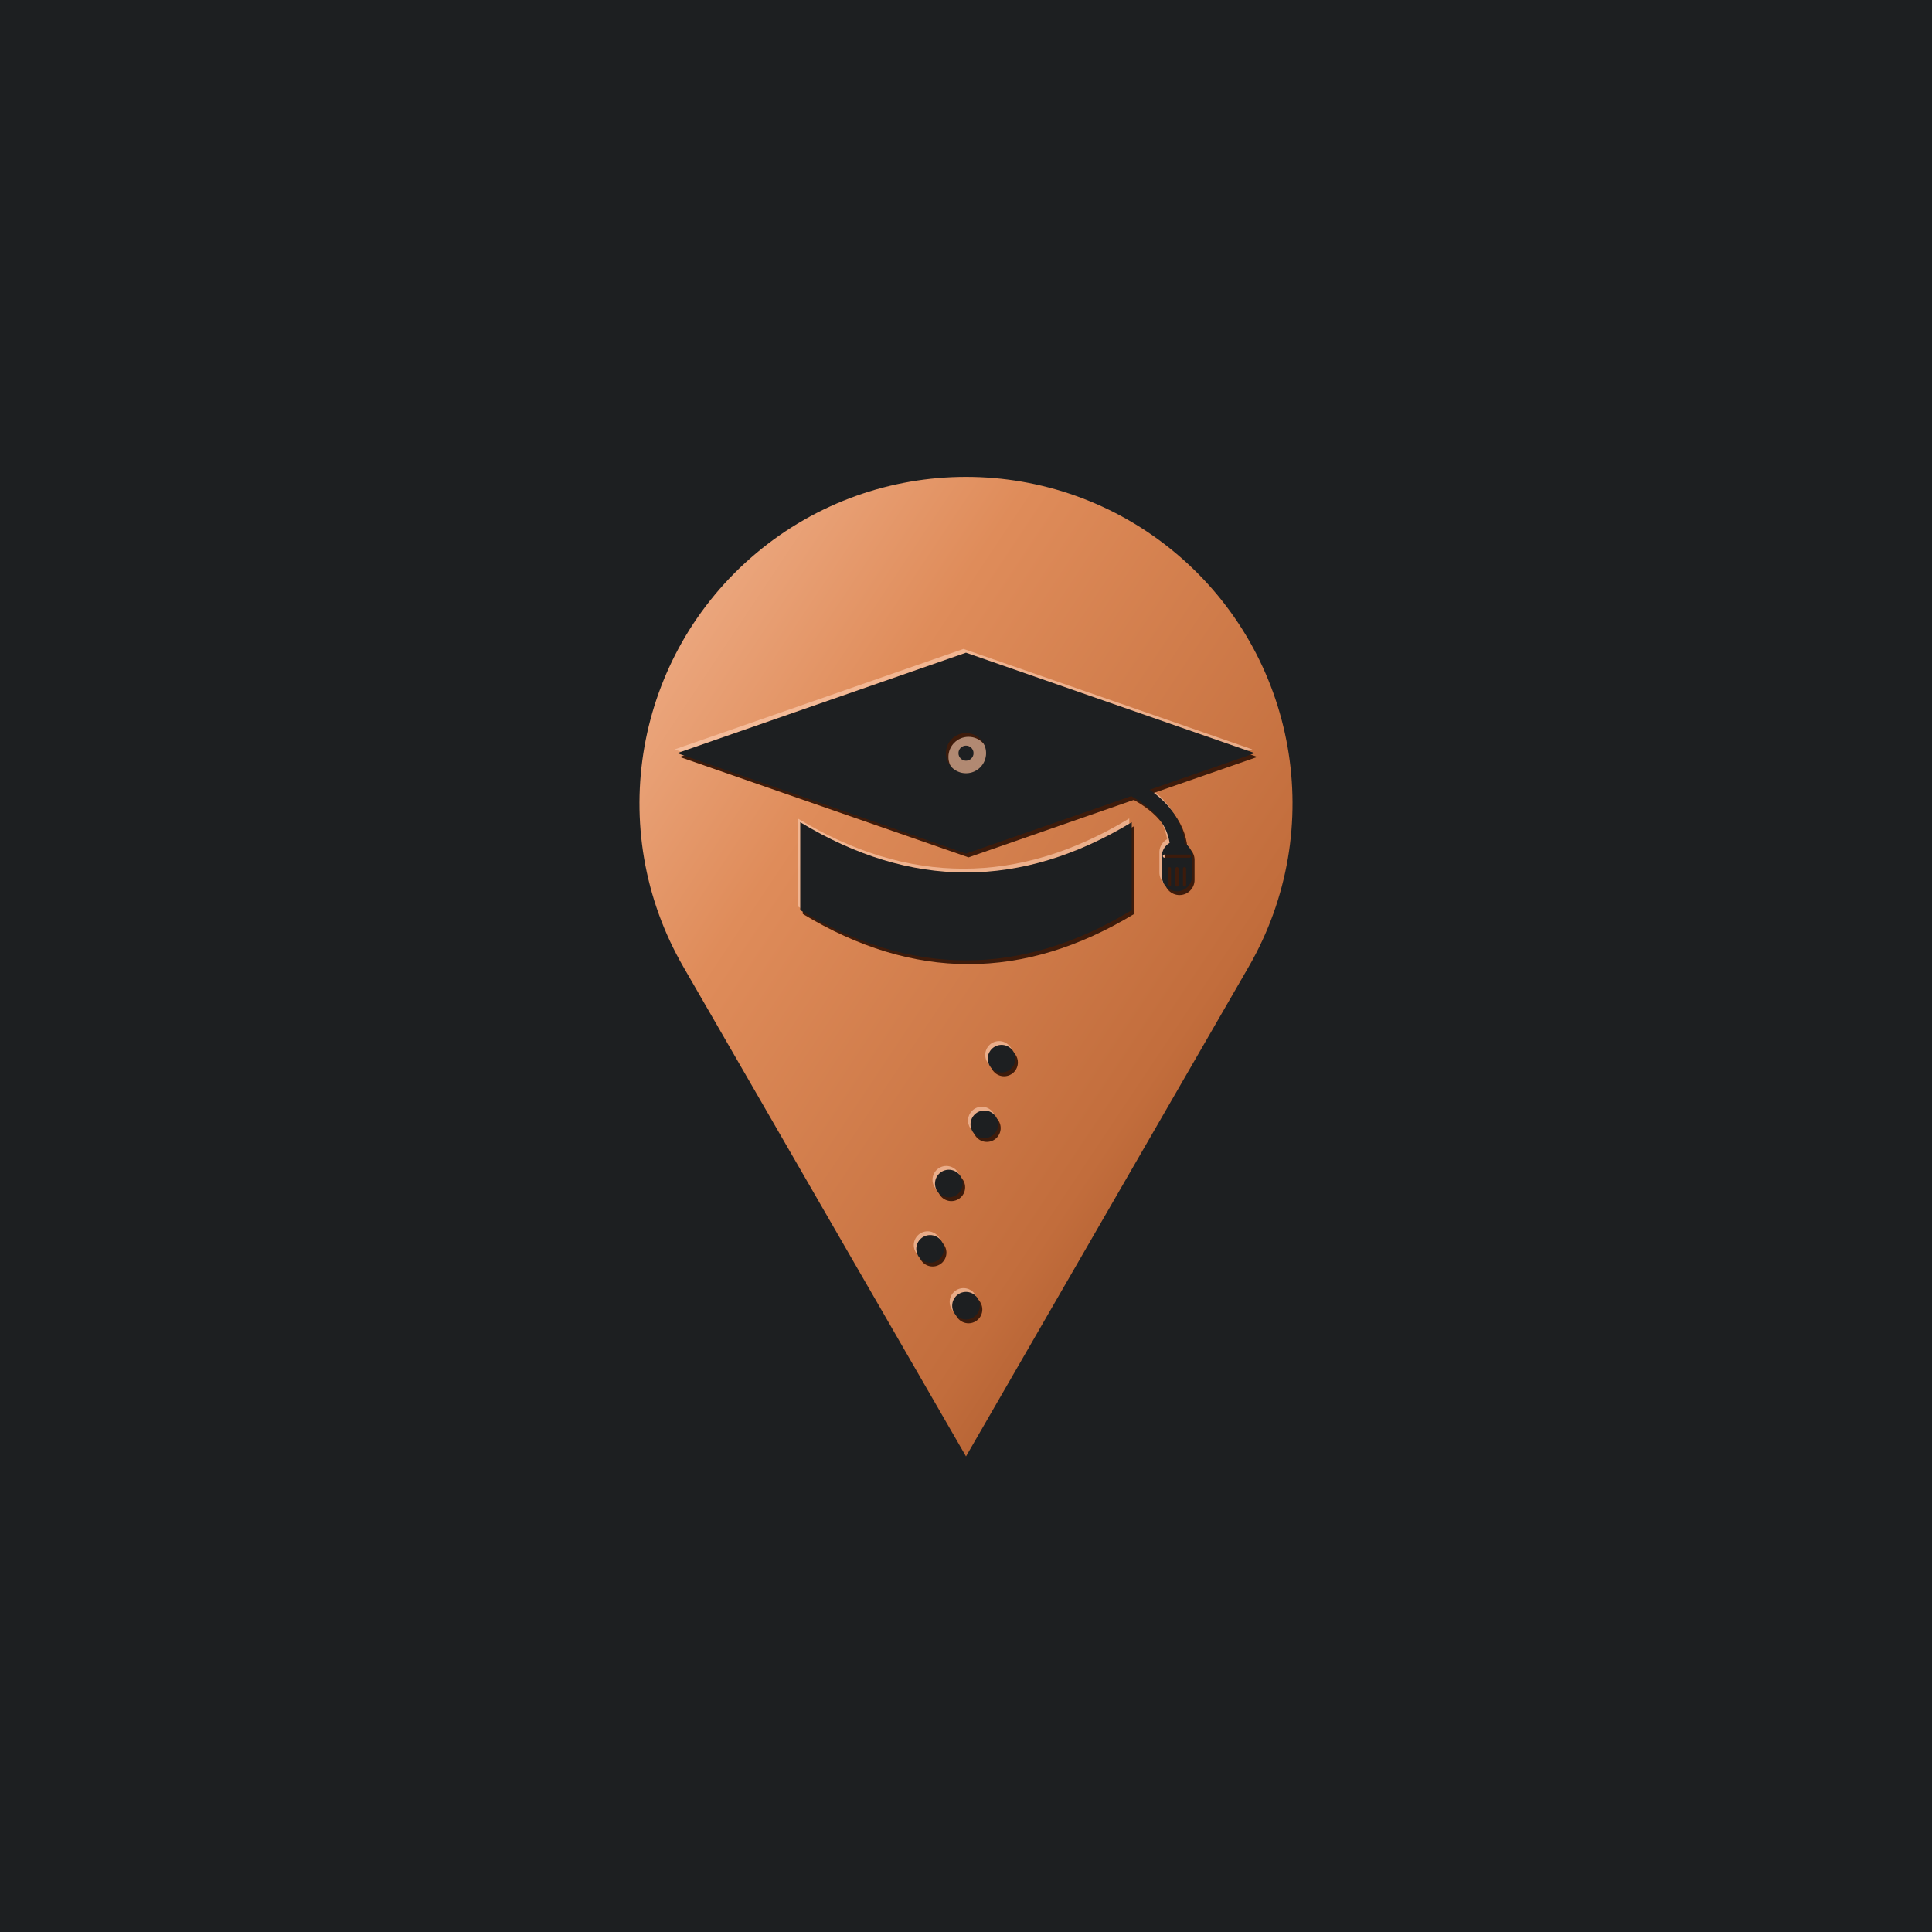
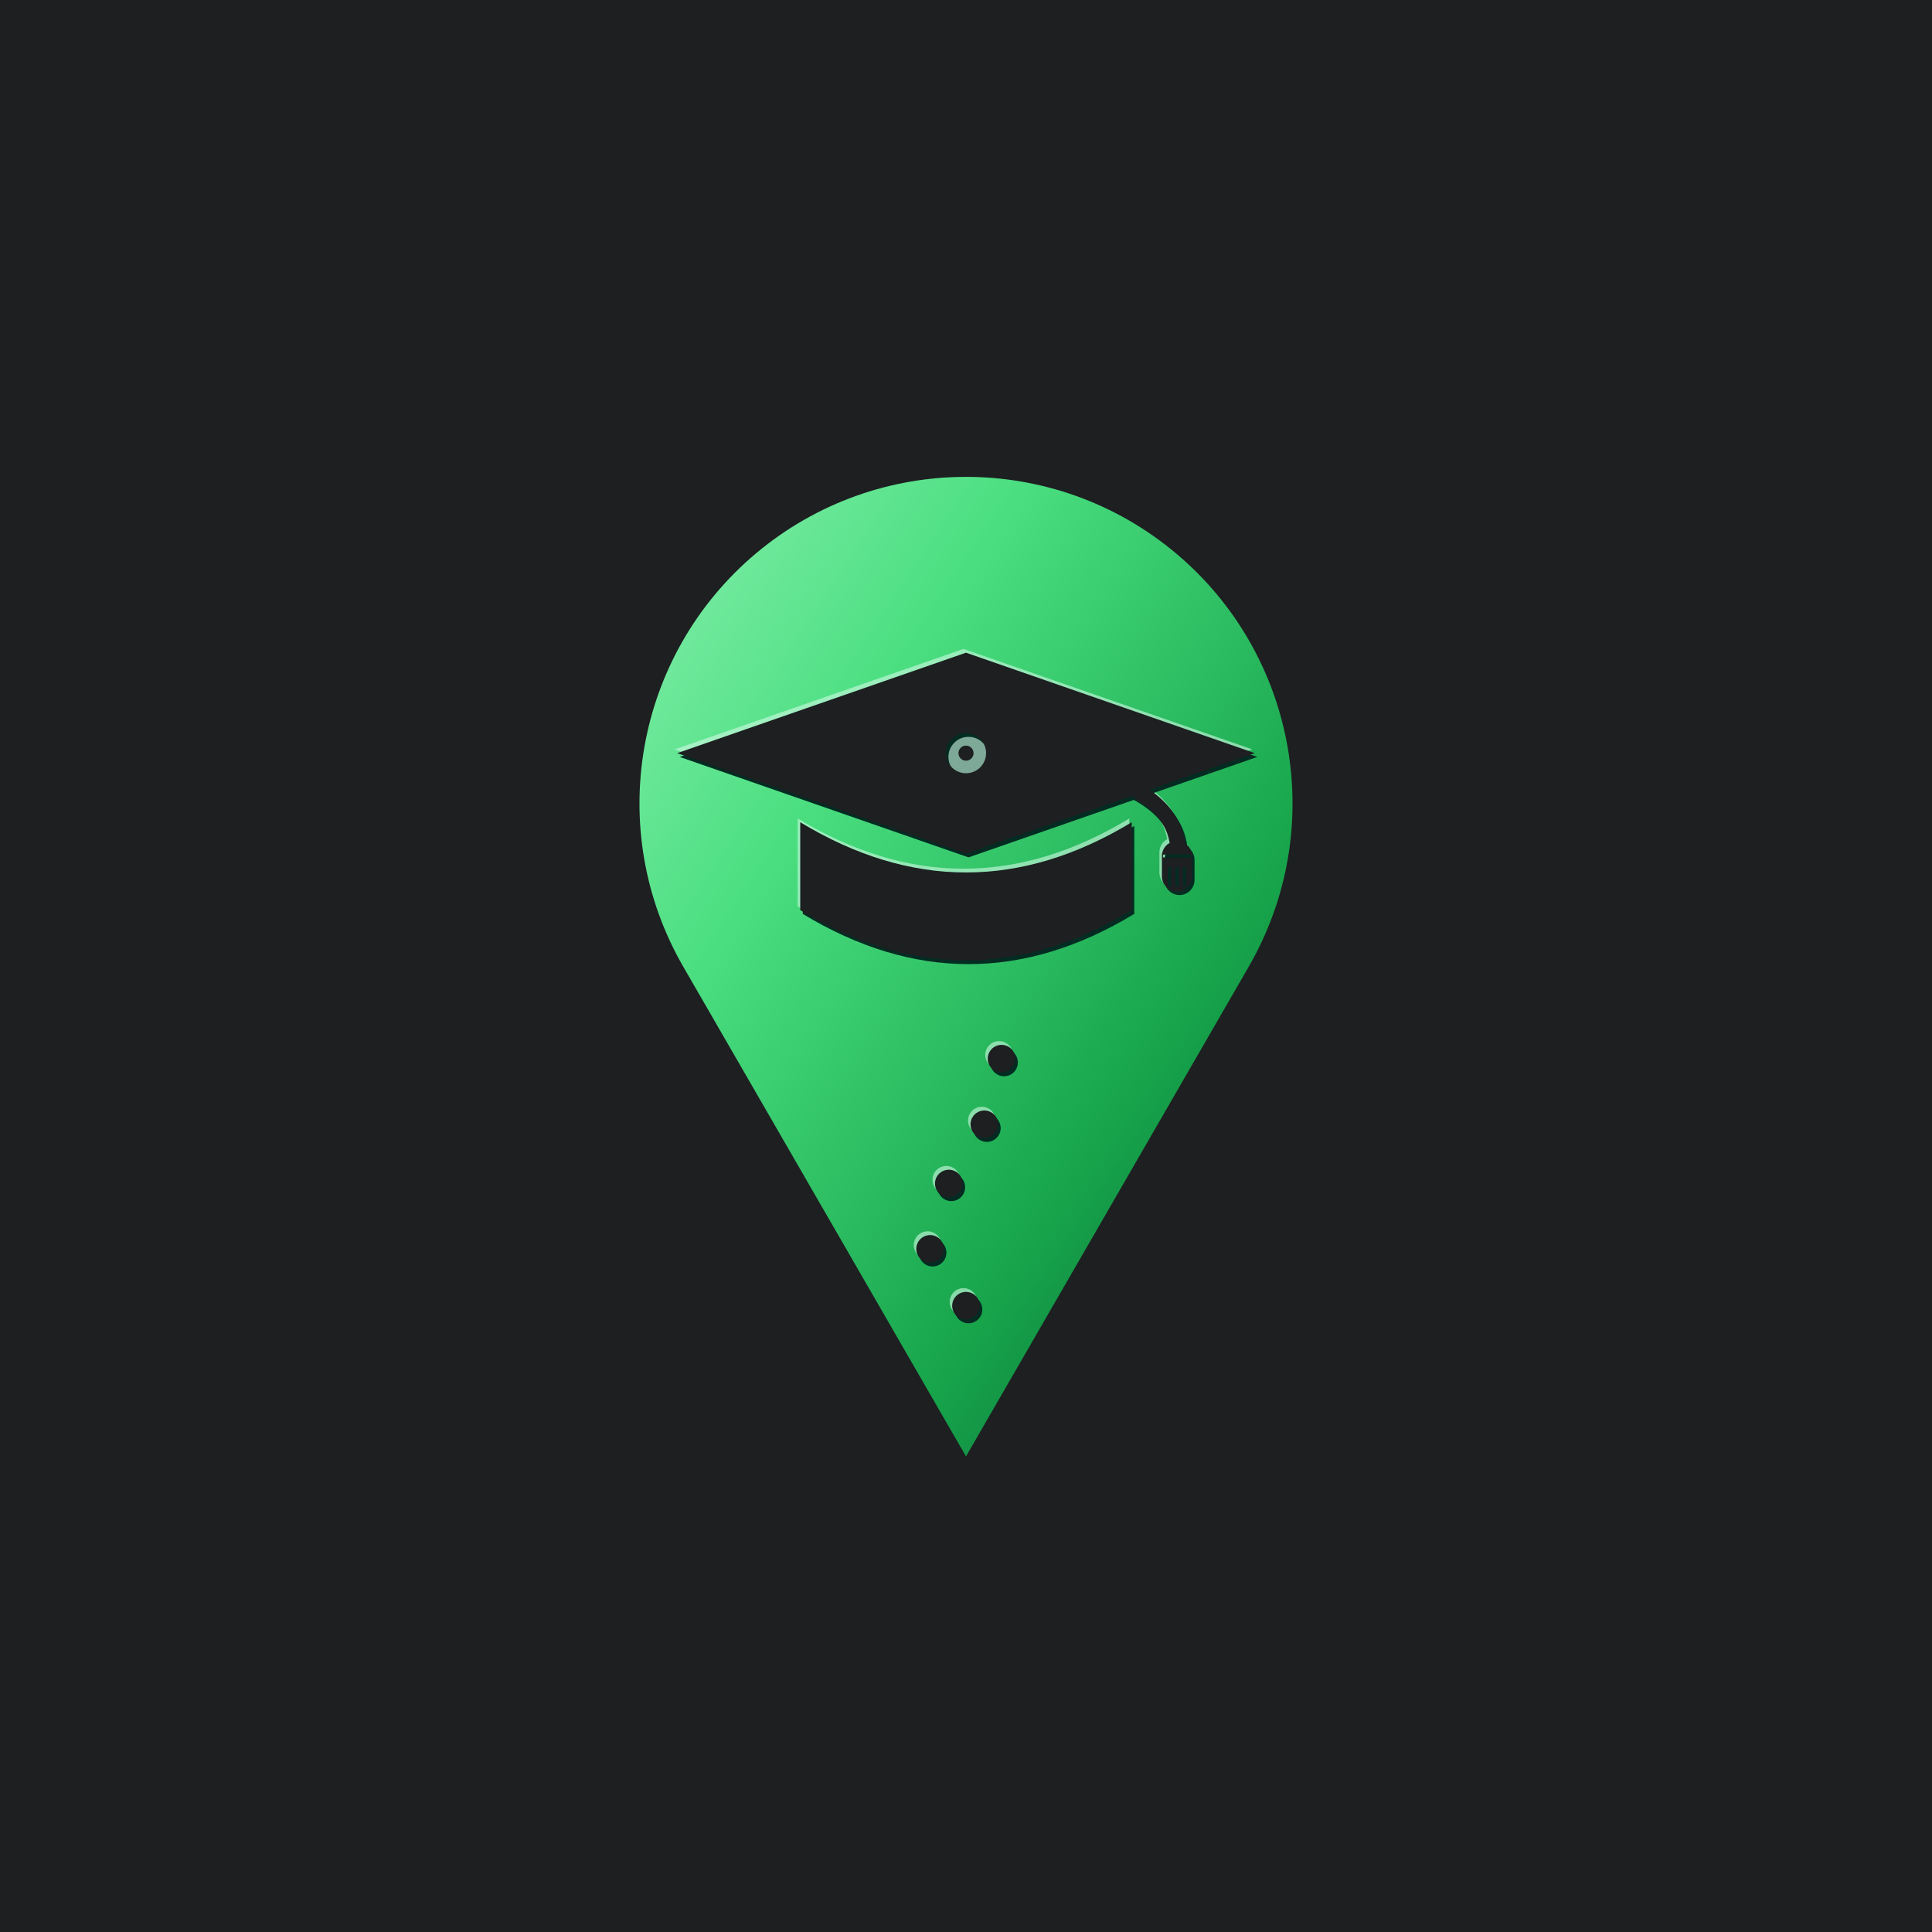
<svg xmlns="http://www.w3.org/2000/svg" width="1024" height="1024" viewBox="0 0 1200 1200">
  <rect width="1200" height="1200" fill="#1D1F21" />
  <defs>
    <linearGradient id="metalCopper" x1="0%" y1="0%" x2="100%" y2="100%">
-       <stop offset="0%" stop-color="#F2B591" />
-       <stop offset="30%" stop-color="#DF8C5A" />
-       <stop offset="70%" stop-color="#C26D3C" />
-       <stop offset="100%" stop-color="#8F431B" />
+       <stop offset="0%" stop-color="#86EFAC" />
+       <stop offset="30%" stop-color="#4ADE80" />
+       <stop offset="70%" stop-color="#16A34A" />
+       <stop offset="100%" stop-color="#0A5C36" />
    </linearGradient>
    <mask id="capMask">
      <rect x="-500" y="-500" width="2200" height="2200" fill="white" />
      <path d="M 512 280 L 742 360 L 512 440 L 282 360 Z" fill="black" />
      <path d="M 380 415 Q 512 495 644 415 L 644 485 Q 512 565 380 485 Z" fill="black" />
      <path d="M 512 360 Q 670 370 680 430" fill="none" stroke="black" stroke-width="12" stroke-linecap="round" />
      <rect x="668" y="430" width="24" height="40" rx="12" fill="black" />
      <path d="M 670 442 L 690 442" stroke="white" stroke-width="2.5" stroke-linecap="round" />
      <path d="M 674 452 L 674 465 M 680 452 L 680 465 M 686 452 L 686 465" stroke="white" stroke-width="2.5" stroke-linecap="round" />
      <circle cx="512" cy="360" r="16" fill="white" />
      <circle cx="512" cy="360" r="6" fill="black" />
      <path d="M 512 800 C 412 720, 612 640, 512 560" fill="none" stroke="black" stroke-width="22" stroke-dasharray="0, 55" stroke-linecap="round" />
    </mask>
  </defs>
  <g transform="translate(600, 655) scale(0.78) translate(-512, -600)" mask="url(#capMask)">
    <path d="M 286.84 530 A 260 260 0 1 1 737.16 530 L 512 920 Z" fill="url(#metalCopper)" />
    <g transform="translate(-2, -3)">
-       <g fill="#FFD2B8" opacity="0.6">
+       <g fill="#D1FAE5" opacity="0.6">
        <path d="M 512 280 L 742 360 L 512 440 L 282 360 Z" />
        <path d="M 380 415 Q 512 495 644 415 L 644 485 Q 512 565 380 485 Z" />
-         <path d="M 512 800 C 412 720, 612 640, 512 560" fill="none" stroke="#FFD2B8" stroke-width="22" stroke-dasharray="0, 55" stroke-linecap="round" />
-         <path d="M 512 360 Q 670 370 680 430" fill="none" stroke="#FFD2B8" stroke-width="12" stroke-linecap="round" />
+         <path d="M 512 800 C 412 720, 612 640, 512 560" fill="none" stroke="#D1FAE5" stroke-width="22" stroke-dasharray="0, 55" stroke-linecap="round" />
+         <path d="M 512 360 Q 670 370 680 430" fill="none" stroke="#D1FAE5" stroke-width="12" stroke-linecap="round" />
        <rect x="668" y="430" width="24" height="40" rx="12" />
        <circle cx="512" cy="360" r="6" />
      </g>
-       <circle cx="512" cy="360" r="16" fill="#3D1B0B" />
+       <circle cx="512" cy="360" r="16" fill="#022C22" />
    </g>
    <g transform="translate(2, 3)">
-       <g fill="#3D1B0B">
+       <g fill="#022C22">
        <path d="M 512 280 L 742 360 L 512 440 L 282 360 Z" />
        <path d="M 380 415 Q 512 495 644 415 L 644 485 Q 512 565 380 485 Z" />
-         <path d="M 512 800 C 412 720, 612 640, 512 560" fill="none" stroke="#3D1B0B" stroke-width="22" stroke-dasharray="0, 55" stroke-linecap="round" />
-         <path d="M 512 360 Q 670 370 680 430" fill="none" stroke="#3D1B0B" stroke-width="12" stroke-linecap="round" />
+         <path d="M 512 800 C 412 720, 612 640, 512 560" fill="none" stroke="#022C22" stroke-width="22" stroke-dasharray="0, 55" stroke-linecap="round" />
+         <path d="M 512 360 Q 670 370 680 430" fill="none" stroke="#022C22" stroke-width="12" stroke-linecap="round" />
        <rect x="668" y="430" width="24" height="40" rx="12" />
        <circle cx="512" cy="360" r="6" />
      </g>
-       <circle cx="512" cy="360" r="16" fill="#FFD2B8" opacity="0.6" />
+       <circle cx="512" cy="360" r="16" fill="#D1FAE5" opacity="0.6" />
    </g>
  </g>
</svg>
